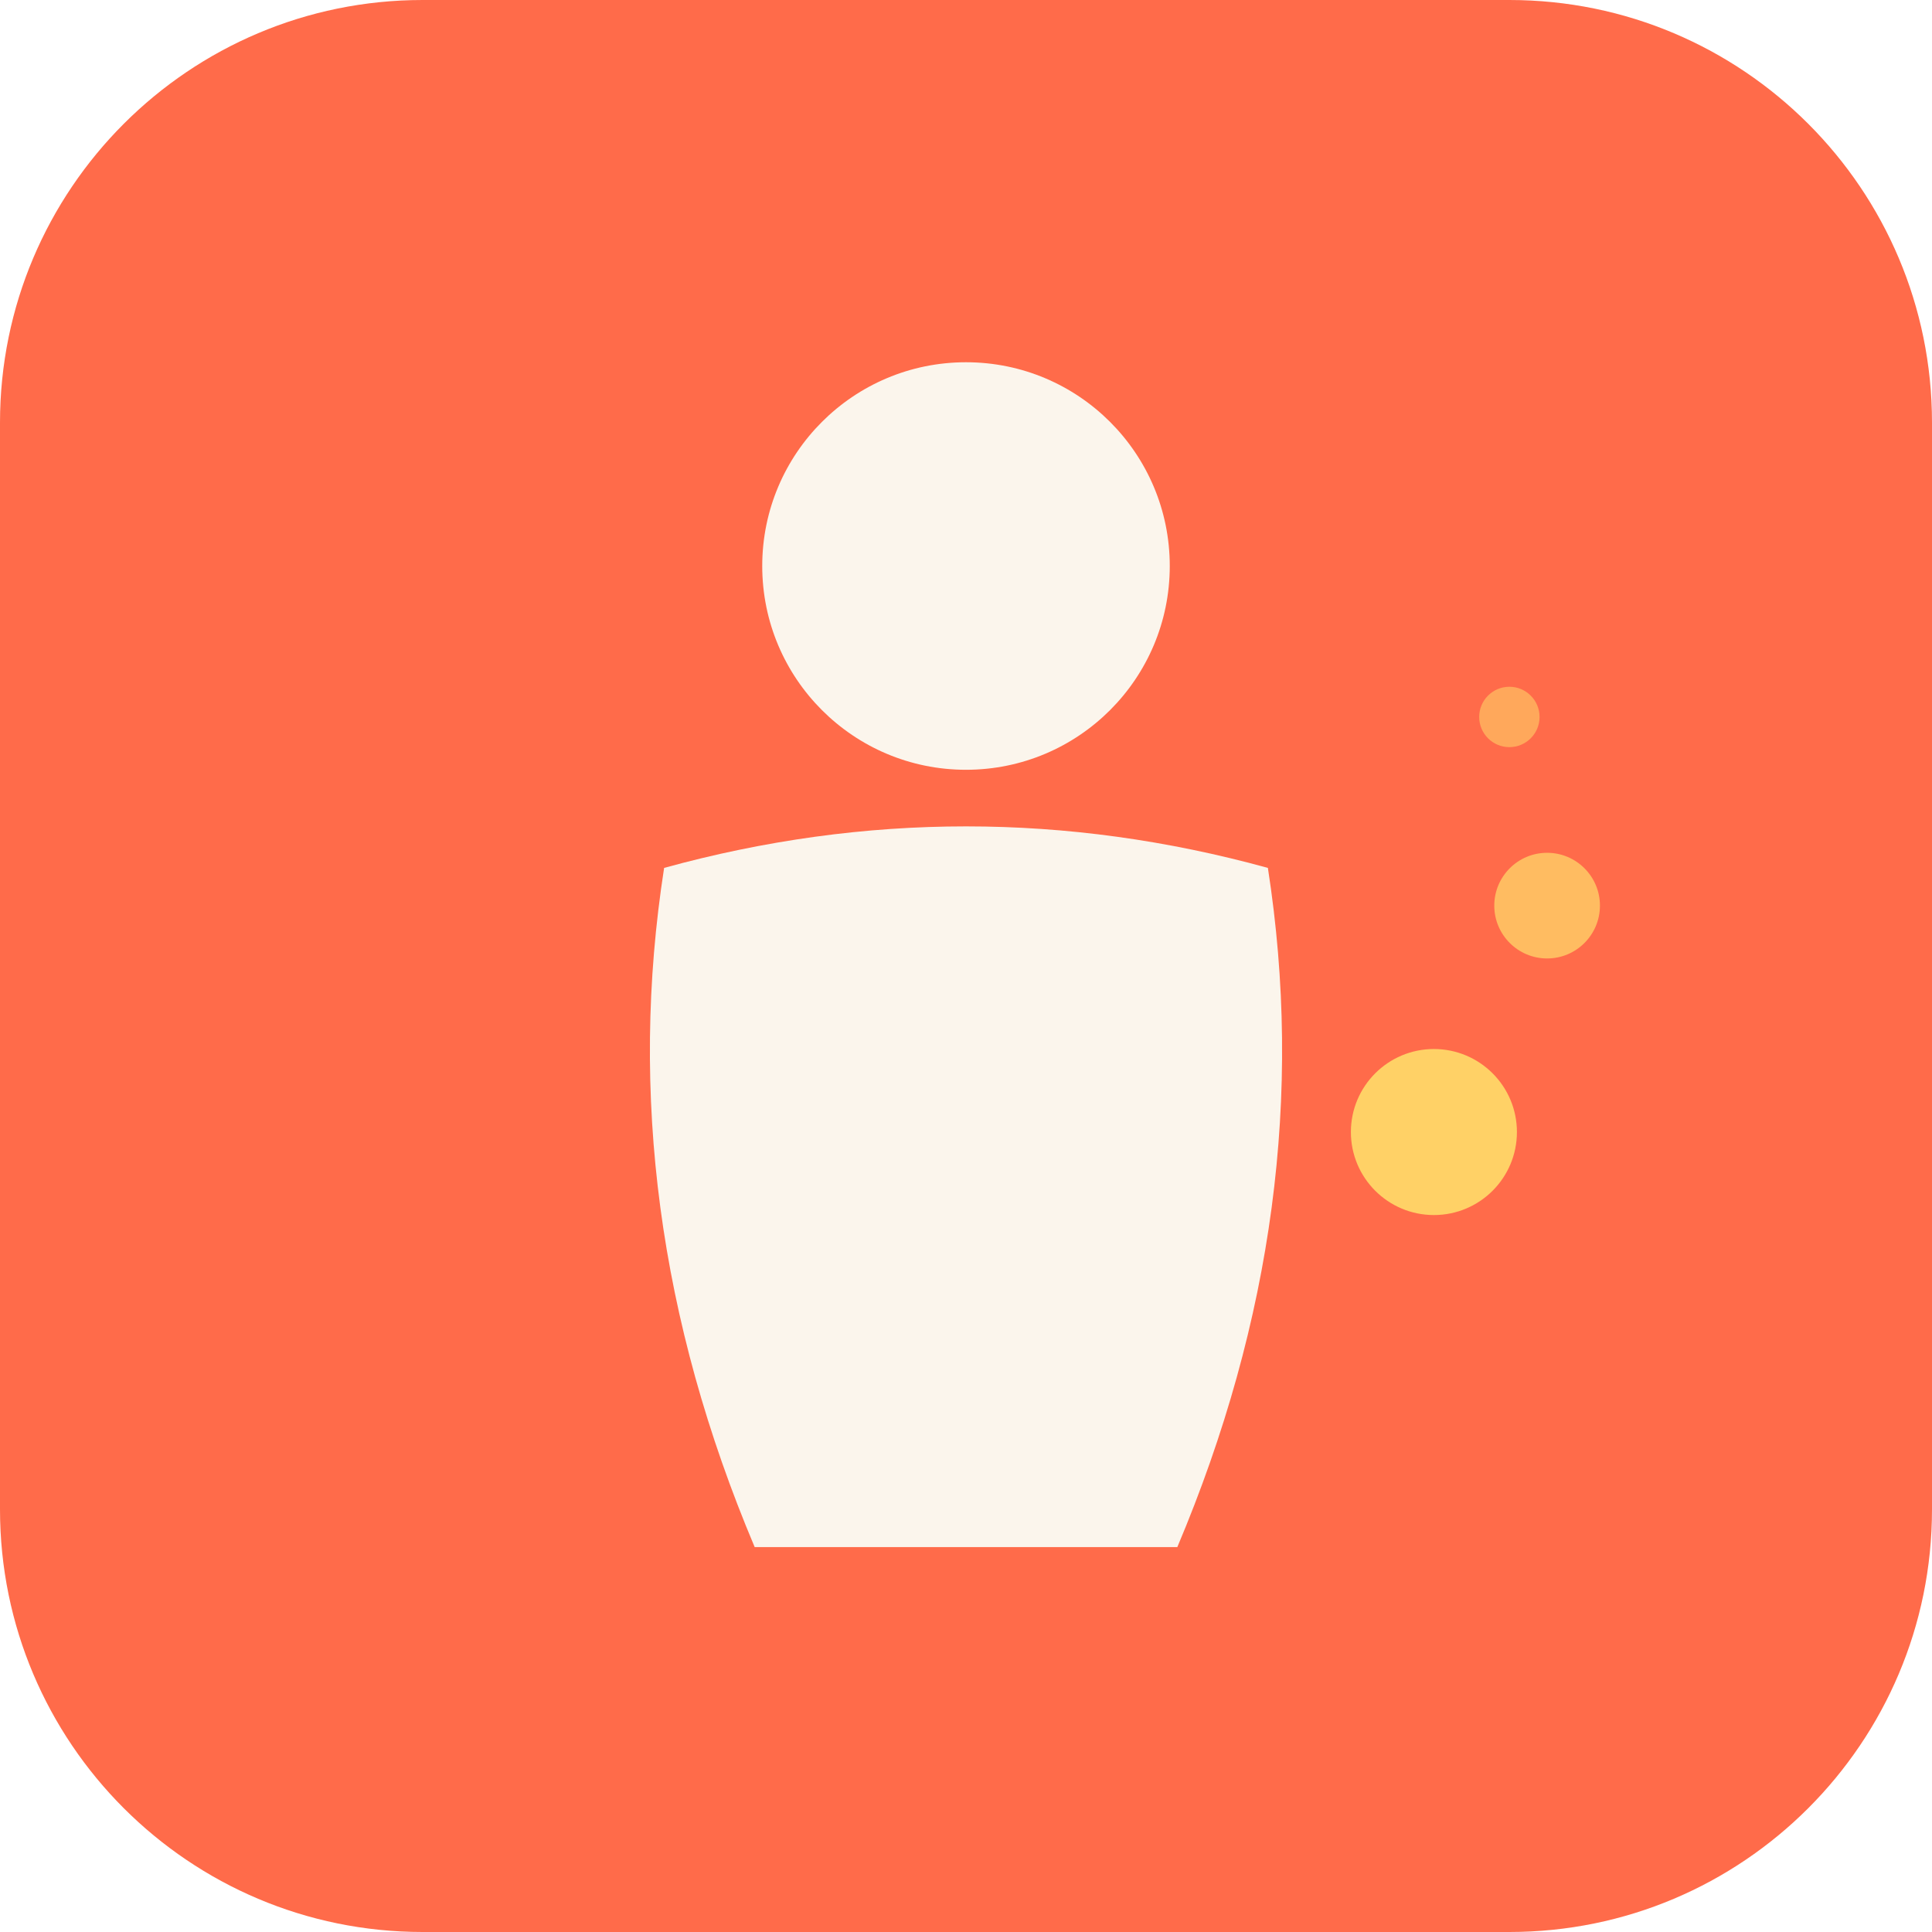
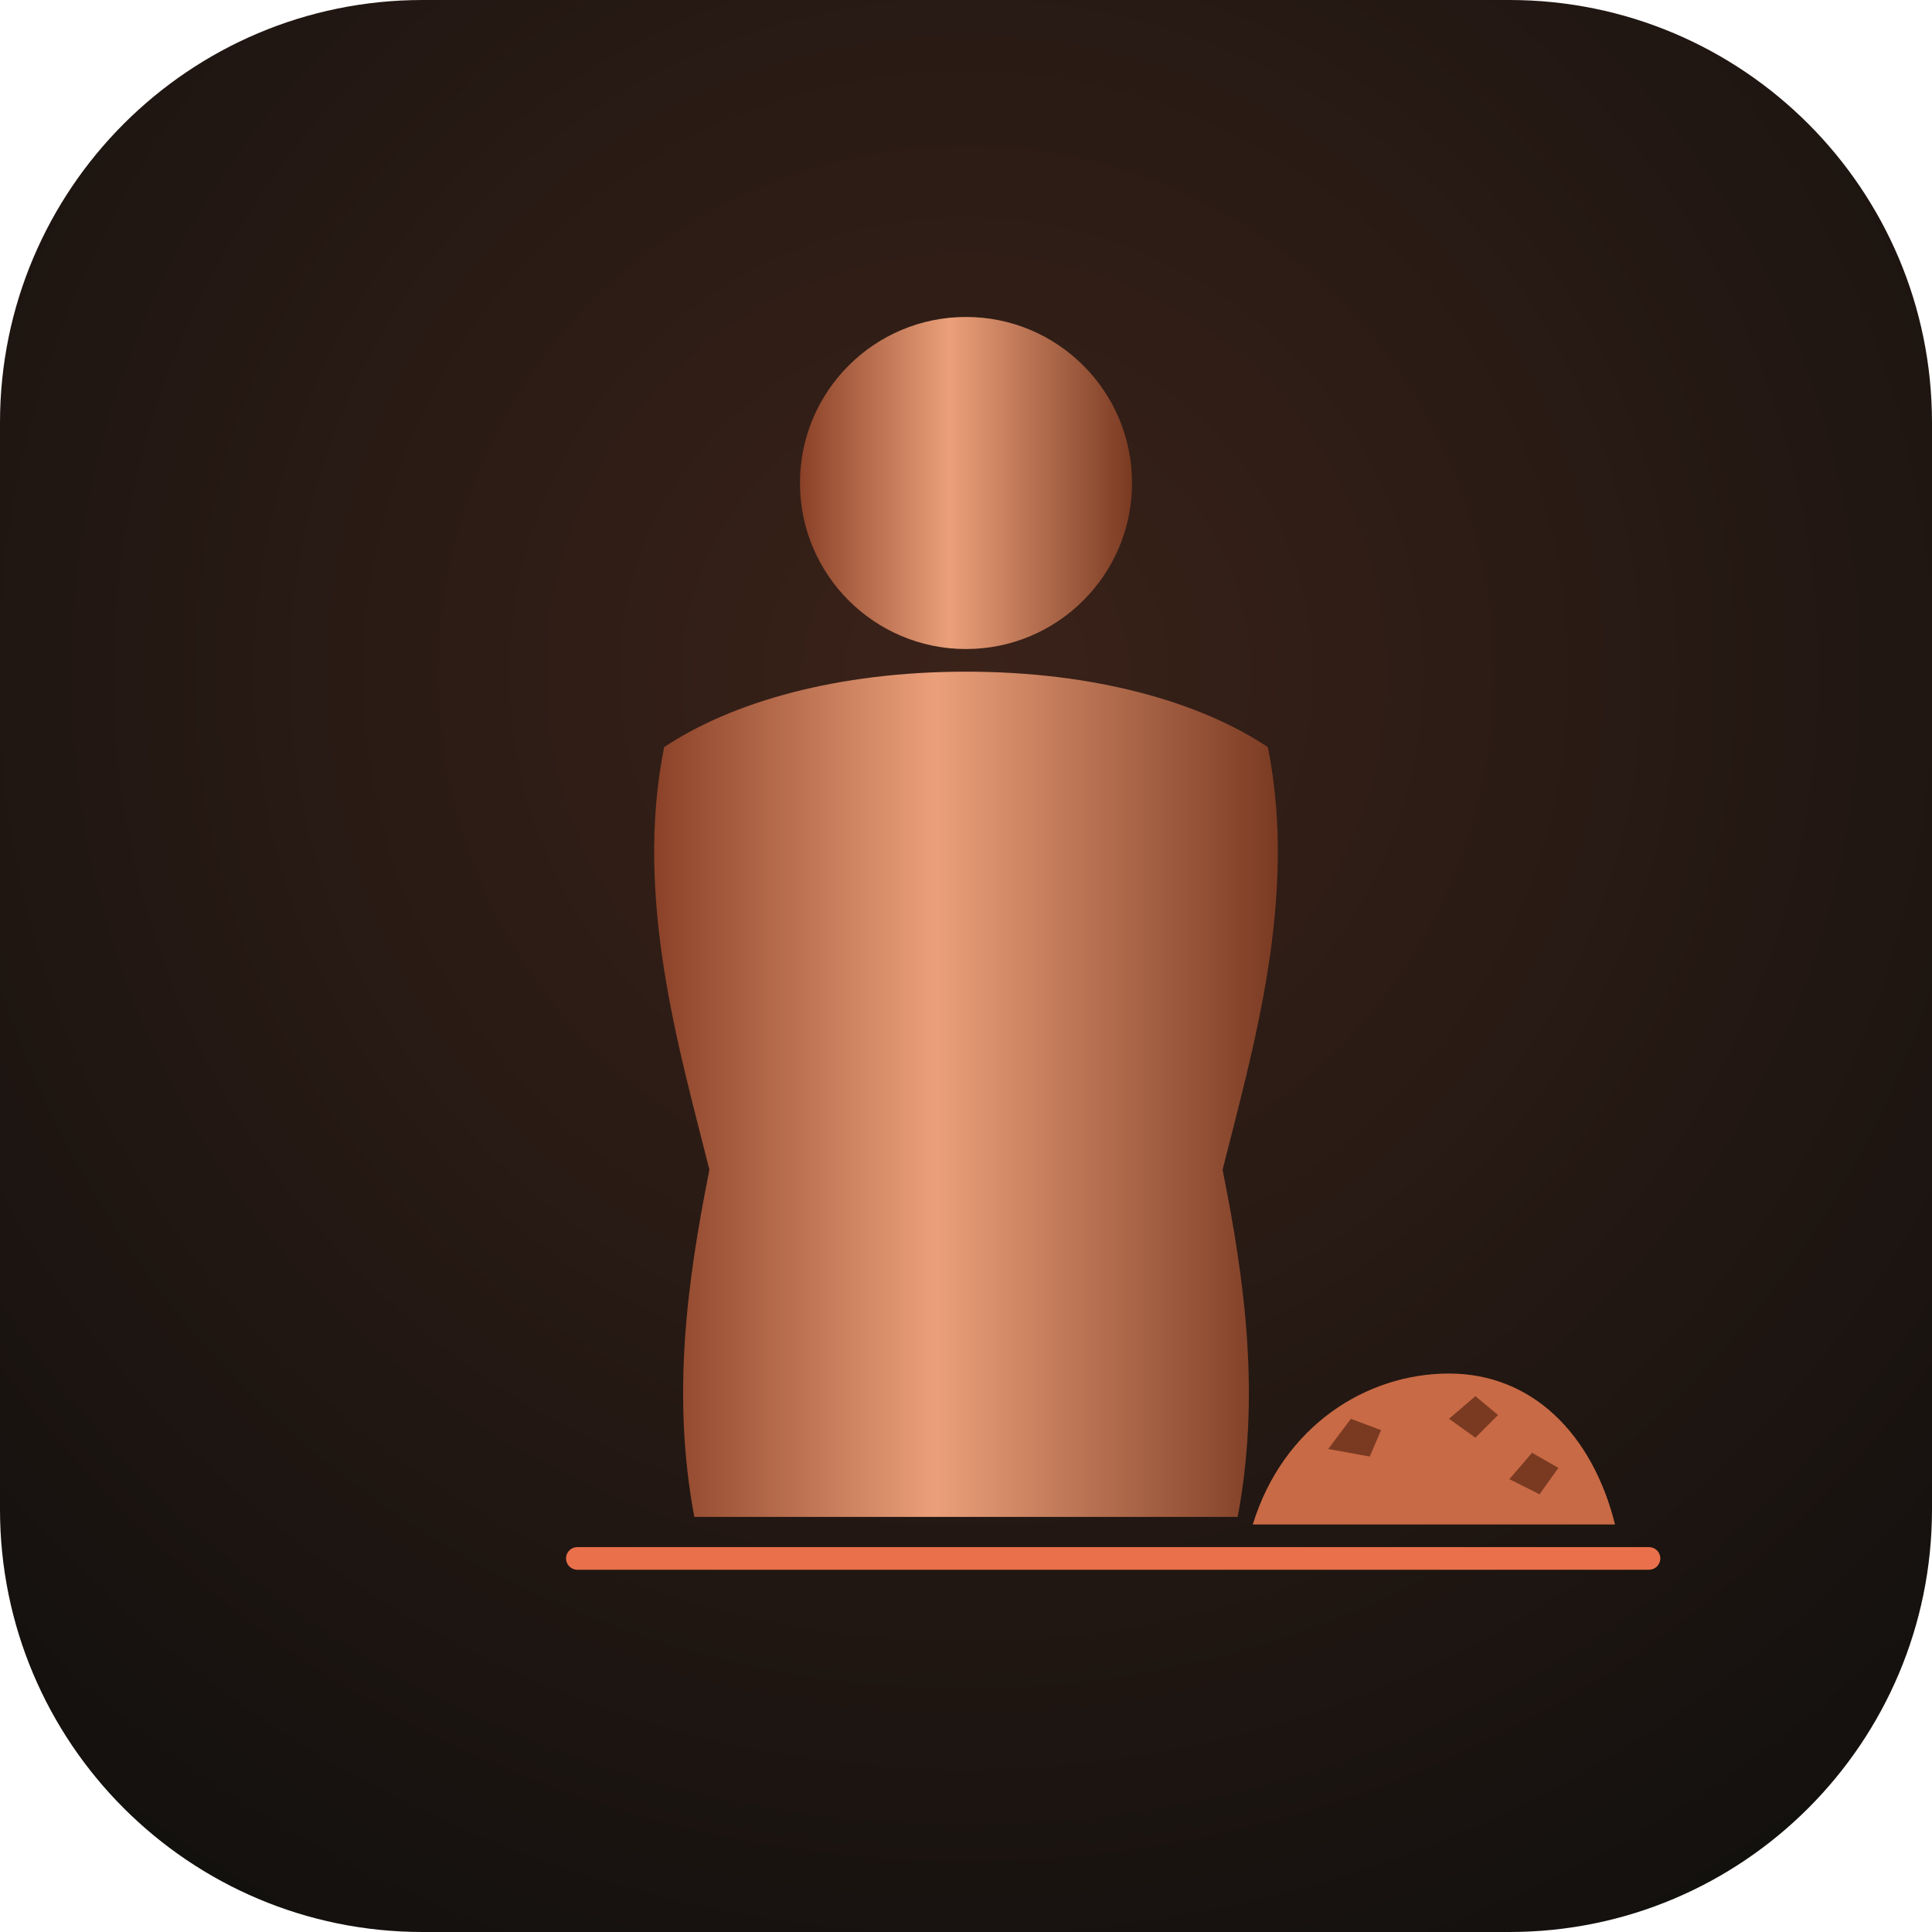
<svg xmlns="http://www.w3.org/2000/svg" viewBox="0 0 512 512">
-   <rect width="512" height="512" rx="112" fill="#FF6B4A" />
-   <circle cx="256" cy="150" r="54" fill="#FBF5EC" />
-   <path d="M176 230 Q256 208 336 230 Q350 320 312 410 L200 410 Q162 320 176 230Z" fill="#FBF5EC" />
-   <circle cx="380" cy="300" r="22" fill="#FFD166" />
-   <circle cx="410" cy="240" r="14" fill="#FFD166" opacity=".8" />
-   <circle cx="400" cy="190" r="8" fill="#FFD166" opacity=".6" />
+   <defs>
+     <radialGradient id="bg" cx=".5" cy=".35" r=".75">
+       <stop offset="0" stop-color="#3A2219" />
+       <stop offset="1" stop-color="#12100E" />
+     </radialGradient>
+     <linearGradient id="c" x1="0" x2="1">
+       <stop offset="0" stop-color="#8A4127" />
+       <stop offset=".45" stop-color="#EBA07A" />
+       <stop offset="1" stop-color="#7A3A22" />
+     </linearGradient>
+   </defs>
+   <rect width="512" height="512" rx="112" fill="url(#bg)" />
+   <circle cx="256" cy="128" r="44" fill="url(#c)" />
+   <path d="M256 178c-34 0-62 8-80 20-8 40 4 80 12 112-6 30-10 60-4 92h144c6-32 2-62-4-92 8-32 20-72 12-112-18-12-46-20-80-20z" fill="url(#c)" />
+   <path d="M332 404c8-26 30-40 52-40s38 16 44 40z" fill="#C86A45" />
+   <path d="M352 384l6-8 8 3-3 7zM384 376l7-6 6 5-6 6zM400 392l6-7 7 4-5 7z" fill="#7A3A22" />
+   <rect x="150" y="410" width="290" height="6" rx="3" fill="#FF7A50" opacity=".9" />
</svg>
